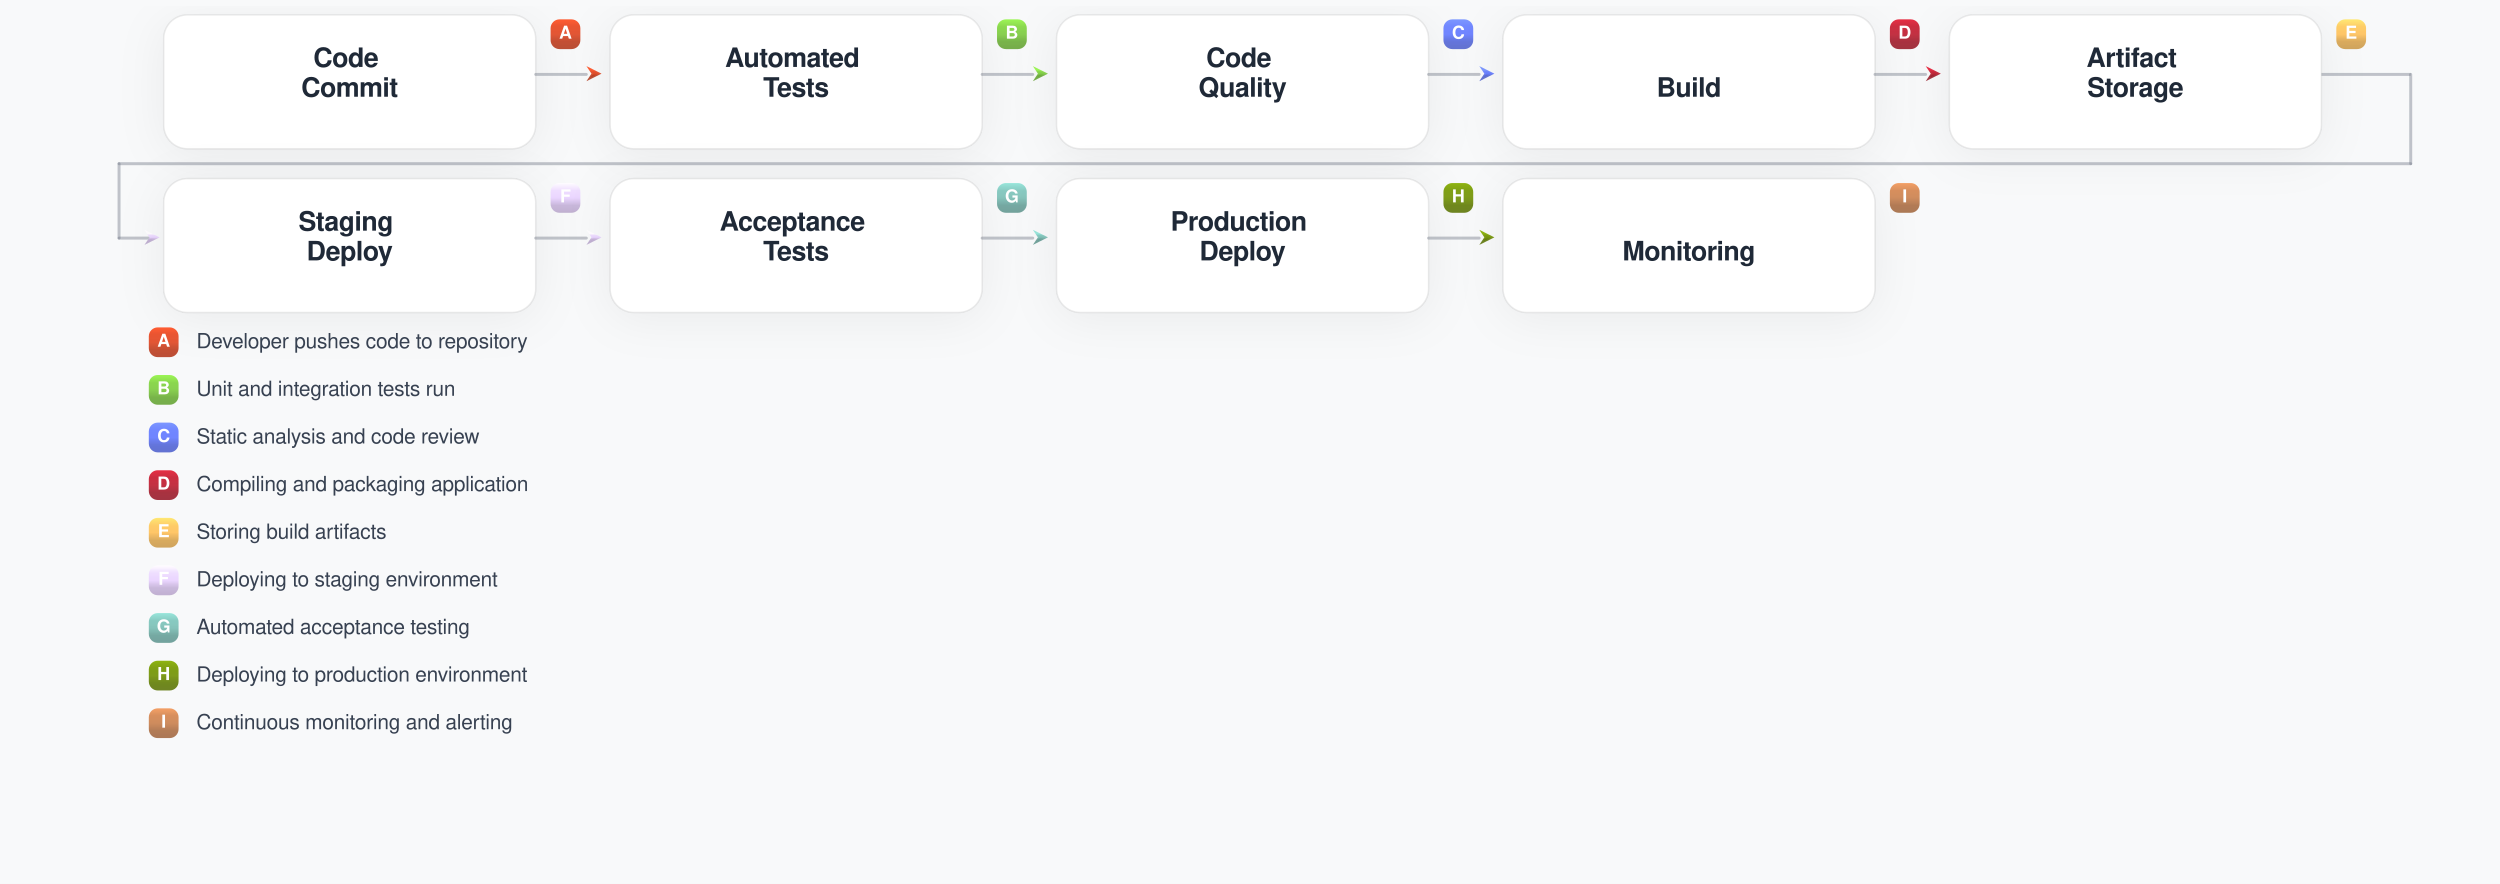
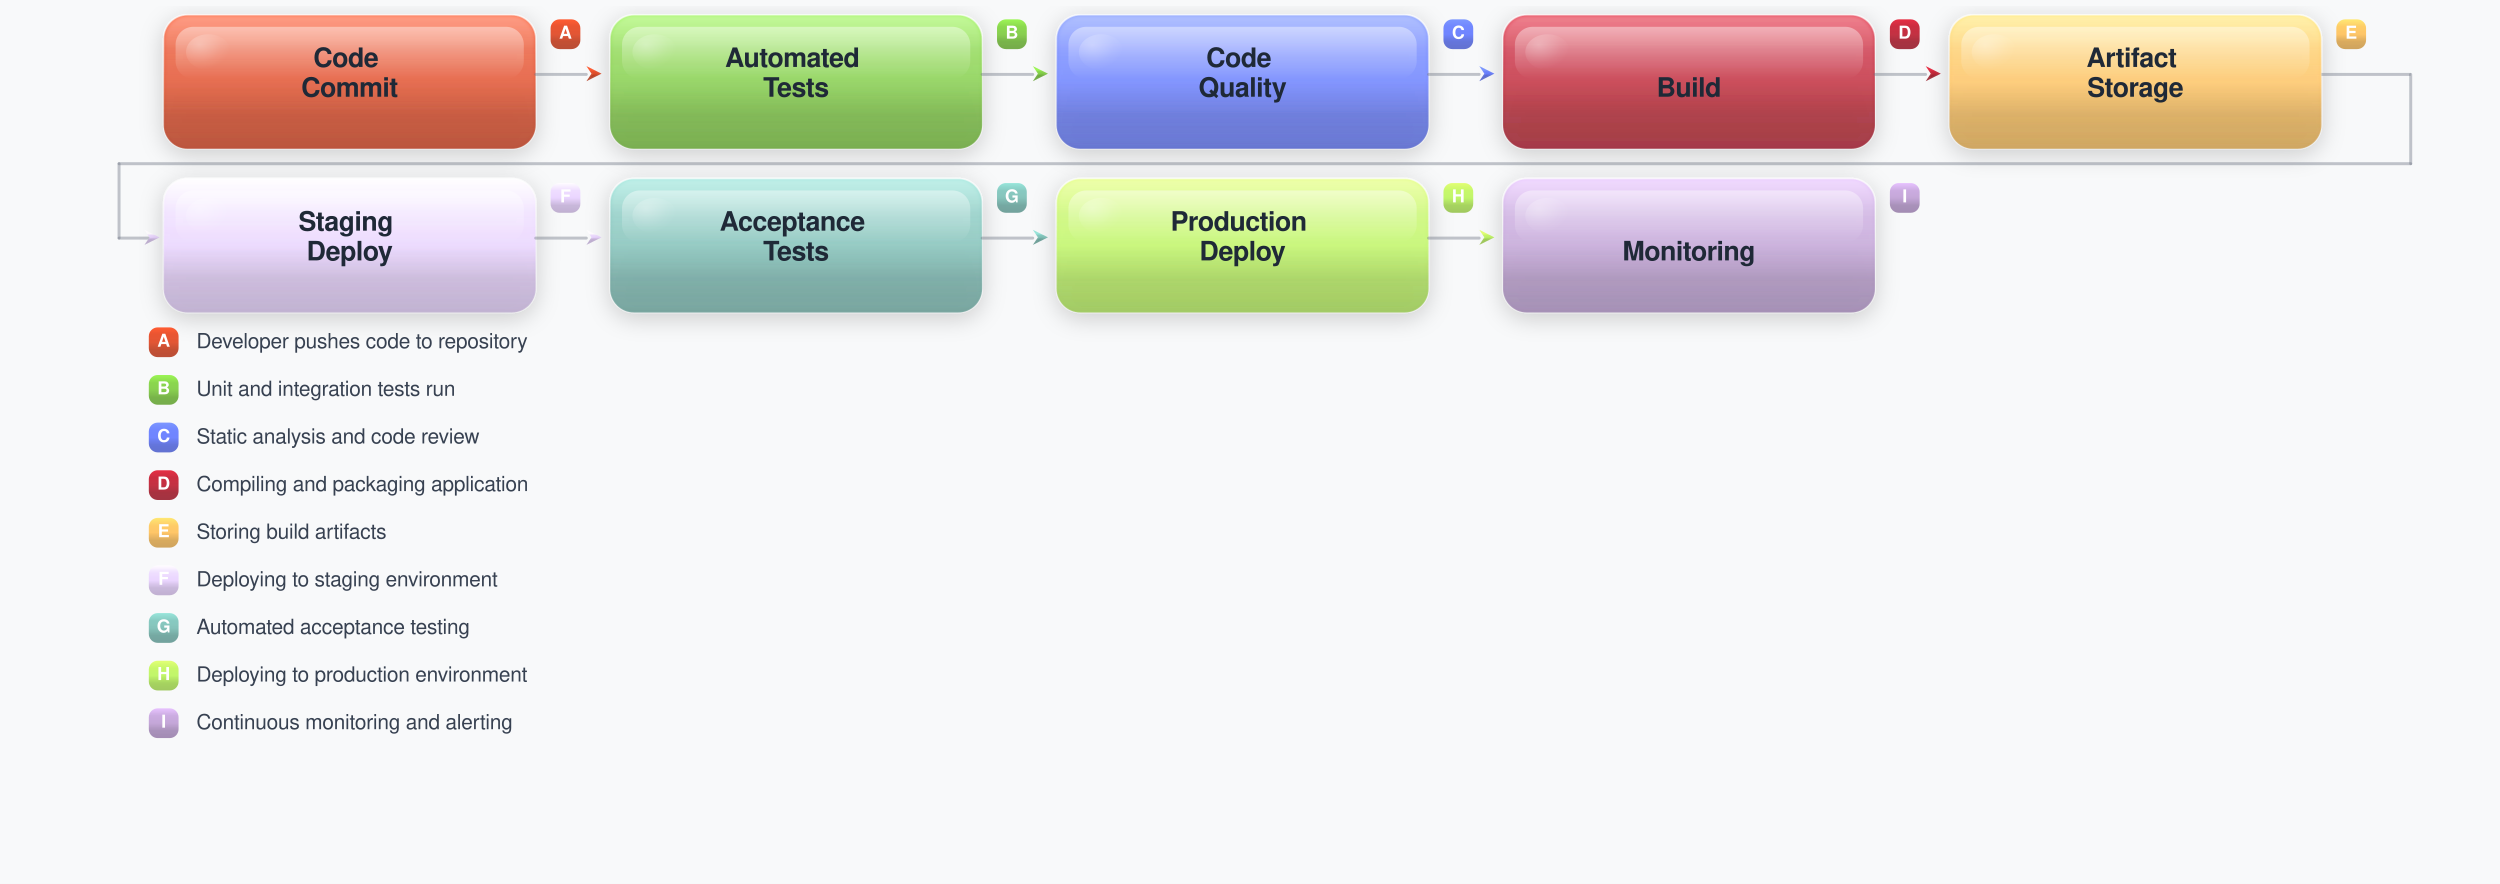
- <svg xmlns="http://www.w3.org/2000/svg" xmlns:xlink="http://www.w3.org/1999/xlink" width="945" height="334.125" viewBox="0 0 1680.0 594.0" id="diag_23f389e9-137e-4849-ab52-f2f298328302" preserveAspectRatio="xMidYMid meet" version="1.1">
+ <svg xmlns="http://www.w3.org/2000/svg" xmlns:xlink="http://www.w3.org/1999/xlink" width="945" height="334.125" viewBox="0 0 1680.0 594.0" id="diag_9b0e3f00-e20e-4a81-9ced-c5cf14905bc2" preserveAspectRatio="xMidYMid meet">
  <defs>
    <linearGradient id="grad0" x1="0%" y1="0%" x2="0%" y2="100%">
      <stop offset="0%" style="stop-color:#ff5c32" stop-opacity="1.0" />
      <stop offset="25%" style="stop-color:#e8502c" stop-opacity="0.975" />
      <stop offset="50%" style="stop-color:#E14D2A" stop-opacity="0.95" />
      <stop offset="75%" style="stop-color:#bf4123" stop-opacity="0.925" />
      <stop offset="100%" style="stop-color:#b43d21" stop-opacity="0.9" />
    </linearGradient>
    <linearGradient id="grad1" x1="0%" y1="0%" x2="0%" y2="100%">
      <stop offset="0%" style="stop-color:#9cf655" stop-opacity="1.0" />
      <stop offset="25%" style="stop-color:#88d74a" stop-opacity="0.975" />
      <stop offset="50%" style="stop-color:#82CD47" stop-opacity="0.95" />
      <stop offset="75%" style="stop-color:#6eae3b" stop-opacity="0.925" />
      <stop offset="100%" style="stop-color:#68a438" stop-opacity="0.9" />
    </linearGradient>
    <linearGradient id="grad2" x1="0%" y1="0%" x2="0%" y2="100%">
      <stop offset="0%" style="stop-color:#7c97ff" stop-opacity="1.0" />
      <stop offset="25%" style="stop-color:#6d84ff" stop-opacity="0.975" />
      <stop offset="50%" style="stop-color:#687EFF" stop-opacity="0.95" />
      <stop offset="75%" style="stop-color:#586ad8" stop-opacity="0.925" />
      <stop offset="100%" style="stop-color:#5364cc" stop-opacity="0.9" />
    </linearGradient>
    <linearGradient id="grad3" x1="0%" y1="0%" x2="0%" y2="100%">
      <stop offset="0%" style="stop-color:#e62e44" stop-opacity="1.0" />
      <stop offset="25%" style="stop-color:#c9283b" stop-opacity="0.975" />
      <stop offset="50%" style="stop-color:#C02739" stop-opacity="0.95" />
      <stop offset="75%" style="stop-color:#a22130" stop-opacity="0.925" />
      <stop offset="100%" style="stop-color:#991f2d" stop-opacity="0.9" />
    </linearGradient>
    <linearGradient id="grad4" x1="0%" y1="0%" x2="0%" y2="100%">
      <stop offset="0%" style="stop-color:#ffe873" stop-opacity="1.0" />
      <stop offset="25%" style="stop-color:#fecb64" stop-opacity="0.975" />
      <stop offset="50%" style="stop-color:#FEC260" stop-opacity="0.95" />
      <stop offset="75%" style="stop-color:#d7a451" stop-opacity="0.925" />
      <stop offset="100%" style="stop-color:#cb9b4c" stop-opacity="0.9" />
    </linearGradient>
    <linearGradient id="grad5" x1="0%" y1="0%" x2="0%" y2="100%">
      <stop offset="0%" style="stop-color:#fffdff" stop-opacity="1.0" />
      <stop offset="25%" style="stop-color:#eeddff" stop-opacity="0.975" />
      <stop offset="50%" style="stop-color:#e9d3ff" stop-opacity="0.95" />
      <stop offset="75%" style="stop-color:#c5b2d8" stop-opacity="0.925" />
      <stop offset="100%" style="stop-color:#baa8cc" stop-opacity="0.9" />
    </linearGradient>
    <linearGradient id="grad6" x1="0%" y1="0%" x2="0%" y2="100%">
      <stop offset="0%" style="stop-color:#98e6db" stop-opacity="1.0" />
      <stop offset="25%" style="stop-color:#85c9c0" stop-opacity="0.975" />
      <stop offset="50%" style="stop-color:#7fc0b7" stop-opacity="0.95" />
      <stop offset="75%" style="stop-color:#6ba29b" stop-opacity="0.925" />
      <stop offset="100%" style="stop-color:#659992" stop-opacity="0.9" />
    </linearGradient>
    <linearGradient id="grad7" x1="0%" y1="0%" x2="0%" y2="100%">
-       <stop offset="0%" style="stop-color:#8eb410" stop-opacity="1.0" />
-       <stop offset="25%" style="stop-color:#7c9d0e" stop-opacity="0.975" />
-       <stop offset="50%" style="stop-color:#77960e" stop-opacity="0.95" />
-       <stop offset="75%" style="stop-color:#657f0b" stop-opacity="0.925" />
-       <stop offset="100%" style="stop-color:#5f780b" stop-opacity="0.9" />
+       <stop offset="0%" style="stop-color:#e2ff75" stop-opacity="1.0" />
+       <stop offset="25%" style="stop-color:#c6f766" stop-opacity="0.975" />
+       <stop offset="50%" style="stop-color:#bdf562" stop-opacity="0.95" />
+       <stop offset="75%" style="stop-color:#a0d053" stop-opacity="0.925" />
+       <stop offset="100%" style="stop-color:#97c44e" stop-opacity="0.9" />
    </linearGradient>
    <linearGradient id="grad8" x1="0%" y1="0%" x2="0%" y2="100%">
-       <stop offset="0%" style="stop-color:#f4a066" stop-opacity="1.0" />
-       <stop offset="25%" style="stop-color:#d68c59" stop-opacity="0.975" />
-       <stop offset="50%" style="stop-color:#cc8655" stop-opacity="0.95" />
-       <stop offset="75%" style="stop-color:#ad7148" stop-opacity="0.925" />
-       <stop offset="100%" style="stop-color:#a36b44" stop-opacity="0.9" />
+       <stop offset="0%" style="stop-color:#e7c2ff" stop-opacity="1.0" />
+       <stop offset="25%" style="stop-color:#caaae0" stop-opacity="0.975" />
+       <stop offset="50%" style="stop-color:#c1a2d6" stop-opacity="0.95" />
+       <stop offset="75%" style="stop-color:#a389b5" stop-opacity="0.925" />
+       <stop offset="100%" style="stop-color:#9a81ab" stop-opacity="0.9" />
+     </linearGradient>
+     <linearGradient id="glassOverlay" x1="0%" y1="0%" x2="0%" y2="100%">
+       <stop offset="0%" style="stop-color:rgba(255,255,255,0.4);stop-opacity:1" />
+       <stop offset="30%" style="stop-color:rgba(255,255,255,0.2);stop-opacity:1" />
+       <stop offset="70%" style="stop-color:rgba(255,255,255,0.1);stop-opacity:1" />
+       <stop offset="100%" style="stop-color:rgba(255,255,255,0.05);stop-opacity:1" />
+     </linearGradient>
+     <linearGradient id="glassHighlight" x1="0%" y1="0%" x2="0%" y2="100%">
+       <stop offset="0%" style="stop-color:rgba(255,255,255,0.7);stop-opacity:1" />
+       <stop offset="60%" style="stop-color:rgba(255,255,255,0.3);stop-opacity:1" />
+       <stop offset="100%" style="stop-color:rgba(255,255,255,0);stop-opacity:1" />
+     </linearGradient>
+     <radialGradient id="glassRadial" cx="30%" cy="30%" r="70%">
+       <stop offset="0%" style="stop-color:rgba(255,255,255,0.5);stop-opacity:1" />
+       <stop offset="70%" style="stop-color:rgba(255,255,255,0.1);stop-opacity:1" />
+       <stop offset="100%" style="stop-color:rgba(255,255,255,0);stop-opacity:1" />
+     </radialGradient>
+     <filter id="glassDropShadow" x="-30%" y="-30%" width="160%" height="160%">
+       <feDropShadow dx="0" dy="4" stdDeviation="8" flood-color="rgba(0,0,0,0.2)" />
+     </filter>
+     <filter id="glassBlur" x="-10%" y="-10%" width="120%" height="120%">
+       <feGaussianBlur in="SourceGraphic" stdDeviation="1.5" />
+     </filter>
+     <linearGradient id="glassBorder" x1="0%" y1="0%" x2="0%" y2="100%">
+       <stop offset="0%" style="stop-color:rgba(255,255,255,0.6);stop-opacity:1" />
+       <stop offset="50%" style="stop-color:rgba(255,255,255,0.2);stop-opacity:1" />
+       <stop offset="100%" style="stop-color:rgba(255,255,255,0.1);stop-opacity:1" />
    </linearGradient>
    <filter id="cardShadow" x="-50%" y="-50%" width="200%" height="200%">
      <feDropShadow dx="0" dy="2" stdDeviation="8" flood-color="rgba(0,0,0,0.1)" />
      <feDropShadow dx="0" dy="4" stdDeviation="16" flood-color="rgba(0,0,0,0.06)" />
    </filter>
-     <style>#diag_23f389e9-137e-4849-ab52-f2f298328302 .shadowed {
-             filter: url(#cardShadow);
-         }</style>
+     <style>#diag_9b0e3f00-e20e-4a81-9ced-c5cf14905bc2 .shadowed { filter: url(#glassDropShadow); } #diag_9b0e3f00-e20e-4a81-9ced-c5cf14905bc2 .glass-card { transition: filter 0.2s ease; transform-origin: center; } #diag_9b0e3f00-e20e-4a81-9ced-c5cf14905bc2 .glass-card:hover { filter: brightness(1.1); cursor: pointer; } #diag_9b0e3f00-e20e-4a81-9ced-c5cf14905bc2 .glass-overlay { pointer-events: none; } #diag_9b0e3f00-e20e-4a81-9ced-c5cf14905bc2 .glass-highlight { pointer-events: none; opacity: 0.6; transition: opacity 0.2s ease; } #diag_9b0e3f00-e20e-4a81-9ced-c5cf14905bc2 .glass-card:hover .glass-highlight { opacity: 0.9; } #diag_9b0e3f00-e20e-4a81-9ced-c5cf14905bc2 .glass-border { stroke-width: 1; transition: stroke-width 0.2s ease; } #diag_9b0e3f00-e20e-4a81-9ced-c5cf14905bc2 .glass-card:hover .glass-border { stroke-width: 2; }</style>
    <polygon id="ppoint" points="0,5 1.667,2.5 0,0 5,2.5" stroke-width="2" />
    <rect id="bbox" class="shadowed" width="250" height="90" ry="16" rx="16" />
    <path id="hconnector" d="M260,50.0 h34" stroke-width="2" stroke-linecap="round" stroke-linejoin="round" />
    <path id="vconnector" d="M135,100 v34" stroke-width="2" stroke-linecap="round" stroke-linejoin="round" />
  </defs>
  <rect width="100%" height="100%" fill="#F8F9FA" />
  <g transform="translate(100,0)">
-     <g transform="translate(0,0)">
-       <use xlink:href="#bbox" x="10" y="10" fill="white" stroke="rgba(0,0,0,0.08)" stroke-width="1" />
+     <g transform="translate(0,0)" class="glass-card">
+       <rect x="10" y="10" width="250" height="90" ry="16" rx="16" fill="url(#grad0)" filter="url(#glassDropShadow)" stroke="url(#glassBorder)" stroke-width="1" class="glass-border" />
+       <rect x="10" y="10" width="250" height="90" ry="16" rx="16" fill="url(#glassOverlay)" filter="url(#glassBlur)" class="glass-overlay" />
+       <rect x="18" y="18" width="234" height="35" rx="12" ry="12" fill="url(#glassHighlight)" class="glass-highlight" />
+       <ellipse cx="40" cy="35" rx="15" ry="12" fill="url(#glassRadial)" class="glass-highlight" opacity="0.7" />
      <text x="135" y="45" text-anchor="middle" fill="#1F2937" style="font-family: -apple-system, BlinkMacSystemFont, 'SF Pro Display', 'Helvetica Neue', Helvetica, Arial, sans-serif; font-size: 18px; font-weight: 600; letter-spacing: -0.02em;">
        <tspan x="135">Code</tspan>
        <tspan x="135" dy="20">Commit</tspan>
      </text>
      <use xlink:href="#hconnector" stroke="rgba(107,114,128,0.4)" fill="rgba(107,114,128,0.4)" />
      <g transform="translate(297,47)">
        <use xlink:href="#ppoint" fill="url(#grad0)" stroke="url(#grad0)" />
      </g>
      <rect x="270" y="13" height="20" width="20" fill="url(#grad0)" rx="6" ry="6" />
-       <text x="280" y="26" fill="white" text-anchor="middle" style="font-family: -apple-system, BlinkMacSystemFont, 'SF Pro Display', 'Helvetica Neue', Helvetica, Arial, sans-serif; font-size: 12px; font-weight: 700; letter-spacing: 0.02em;">
-                 A
-             </text>
-     </g>
-     <g transform="translate(300,0)">
-       <use xlink:href="#bbox" x="10" y="10" fill="white" stroke="rgba(0,0,0,0.08)" stroke-width="1" />
+       <text x="280" y="26" fill="white" text-anchor="middle" style="font-family: -apple-system, BlinkMacSystemFont, 'SF Pro Display', 'Helvetica Neue', Helvetica, Arial, sans-serif; font-size: 12px; font-weight: 700; letter-spacing: 0.02em;">A</text>
+     </g>
+     <g transform="translate(300,0)" class="glass-card">
+       <rect x="10" y="10" width="250" height="90" ry="16" rx="16" fill="url(#grad1)" filter="url(#glassDropShadow)" stroke="url(#glassBorder)" stroke-width="1" class="glass-border" />
+       <rect x="10" y="10" width="250" height="90" ry="16" rx="16" fill="url(#glassOverlay)" filter="url(#glassBlur)" class="glass-overlay" />
+       <rect x="18" y="18" width="234" height="35" rx="12" ry="12" fill="url(#glassHighlight)" class="glass-highlight" />
+       <ellipse cx="40" cy="35" rx="15" ry="12" fill="url(#glassRadial)" class="glass-highlight" opacity="0.7" />
      <text x="135" y="45" text-anchor="middle" fill="#1F2937" style="font-family: -apple-system, BlinkMacSystemFont, 'SF Pro Display', 'Helvetica Neue', Helvetica, Arial, sans-serif; font-size: 18px; font-weight: 600; letter-spacing: -0.02em;">
        <tspan x="135">Automated</tspan>
        <tspan x="135" dy="20">Tests</tspan>
      </text>
      <use xlink:href="#hconnector" stroke="rgba(107,114,128,0.4)" fill="rgba(107,114,128,0.4)" />
      <g transform="translate(297,47)">
        <use xlink:href="#ppoint" fill="url(#grad1)" stroke="url(#grad1)" />
      </g>
      <rect x="270" y="13" height="20" width="20" fill="url(#grad1)" rx="6" ry="6" />
-       <text x="280" y="26" fill="white" text-anchor="middle" style="font-family: -apple-system, BlinkMacSystemFont, 'SF Pro Display', 'Helvetica Neue', Helvetica, Arial, sans-serif; font-size: 12px; font-weight: 700; letter-spacing: 0.02em;">
-                 B
-             </text>
-     </g>
-     <g transform="translate(600,0)">
-       <use xlink:href="#bbox" x="10" y="10" fill="white" stroke="rgba(0,0,0,0.08)" stroke-width="1" />
+       <text x="280" y="26" fill="white" text-anchor="middle" style="font-family: -apple-system, BlinkMacSystemFont, 'SF Pro Display', 'Helvetica Neue', Helvetica, Arial, sans-serif; font-size: 12px; font-weight: 700; letter-spacing: 0.02em;">B</text>
+     </g>
+     <g transform="translate(600,0)" class="glass-card">
+       <rect x="10" y="10" width="250" height="90" ry="16" rx="16" fill="url(#grad2)" filter="url(#glassDropShadow)" stroke="url(#glassBorder)" stroke-width="1" class="glass-border" />
+       <rect x="10" y="10" width="250" height="90" ry="16" rx="16" fill="url(#glassOverlay)" filter="url(#glassBlur)" class="glass-overlay" />
+       <rect x="18" y="18" width="234" height="35" rx="12" ry="12" fill="url(#glassHighlight)" class="glass-highlight" />
+       <ellipse cx="40" cy="35" rx="15" ry="12" fill="url(#glassRadial)" class="glass-highlight" opacity="0.7" />
      <text x="135" y="45" text-anchor="middle" fill="#1F2937" style="font-family: -apple-system, BlinkMacSystemFont, 'SF Pro Display', 'Helvetica Neue', Helvetica, Arial, sans-serif; font-size: 18px; font-weight: 600; letter-spacing: -0.02em;">
        <tspan x="135">Code</tspan>
        <tspan x="135" dy="20">Quality</tspan>
      </text>
      <use xlink:href="#hconnector" stroke="rgba(107,114,128,0.4)" fill="rgba(107,114,128,0.4)" />
      <g transform="translate(297,47)">
        <use xlink:href="#ppoint" fill="url(#grad2)" stroke="url(#grad2)" />
      </g>
      <rect x="270" y="13" height="20" width="20" fill="url(#grad2)" rx="6" ry="6" />
-       <text x="280" y="26" fill="white" text-anchor="middle" style="font-family: -apple-system, BlinkMacSystemFont, 'SF Pro Display', 'Helvetica Neue', Helvetica, Arial, sans-serif; font-size: 12px; font-weight: 700; letter-spacing: 0.02em;">
-                 C
-             </text>
-     </g>
-     <g transform="translate(900,0)">
-       <use xlink:href="#bbox" x="10" y="10" fill="white" stroke="rgba(0,0,0,0.08)" stroke-width="1" />
+       <text x="280" y="26" fill="white" text-anchor="middle" style="font-family: -apple-system, BlinkMacSystemFont, 'SF Pro Display', 'Helvetica Neue', Helvetica, Arial, sans-serif; font-size: 12px; font-weight: 700; letter-spacing: 0.02em;">C</text>
+     </g>
+     <g transform="translate(900,0)" class="glass-card">
+       <rect x="10" y="10" width="250" height="90" ry="16" rx="16" fill="url(#grad3)" filter="url(#glassDropShadow)" stroke="url(#glassBorder)" stroke-width="1" class="glass-border" />
+       <rect x="10" y="10" width="250" height="90" ry="16" rx="16" fill="url(#glassOverlay)" filter="url(#glassBlur)" class="glass-overlay" />
+       <rect x="18" y="18" width="234" height="35" rx="12" ry="12" fill="url(#glassHighlight)" class="glass-highlight" />
+       <ellipse cx="40" cy="35" rx="15" ry="12" fill="url(#glassRadial)" class="glass-highlight" opacity="0.7" />
      <text x="135" y="65" text-anchor="middle" fill="#1F2937" style="font-family: -apple-system, BlinkMacSystemFont, 'SF Pro Display', 'Helvetica Neue', Helvetica, Arial, sans-serif; font-size: 18px; font-weight: 600; letter-spacing: -0.02em;">
        <tspan x="135">Build</tspan>
      </text>
      <use xlink:href="#hconnector" stroke="rgba(107,114,128,0.4)" fill="rgba(107,114,128,0.4)" />
      <g transform="translate(297,47)">
        <use xlink:href="#ppoint" fill="url(#grad3)" stroke="url(#grad3)" />
      </g>
      <rect x="270" y="13" height="20" width="20" fill="url(#grad3)" rx="6" ry="6" />
-       <text x="280" y="26" fill="white" text-anchor="middle" style="font-family: -apple-system, BlinkMacSystemFont, 'SF Pro Display', 'Helvetica Neue', Helvetica, Arial, sans-serif; font-size: 12px; font-weight: 700; letter-spacing: 0.02em;">
-                 D
-             </text>
-     </g>
-     <g transform="translate(1200,0)">
-       <use xlink:href="#bbox" x="10" y="10" fill="white" stroke="rgba(0,0,0,0.08)" stroke-width="1" />
+       <text x="280" y="26" fill="white" text-anchor="middle" style="font-family: -apple-system, BlinkMacSystemFont, 'SF Pro Display', 'Helvetica Neue', Helvetica, Arial, sans-serif; font-size: 12px; font-weight: 700; letter-spacing: 0.02em;">D</text>
+     </g>
+     <g transform="translate(1200,0)" class="glass-card">
+       <rect x="10" y="10" width="250" height="90" ry="16" rx="16" fill="url(#grad4)" filter="url(#glassDropShadow)" stroke="url(#glassBorder)" stroke-width="1" class="glass-border" />
+       <rect x="10" y="10" width="250" height="90" ry="16" rx="16" fill="url(#glassOverlay)" filter="url(#glassBlur)" class="glass-overlay" />
+       <rect x="18" y="18" width="234" height="35" rx="12" ry="12" fill="url(#glassHighlight)" class="glass-highlight" />
+       <ellipse cx="40" cy="35" rx="15" ry="12" fill="url(#glassRadial)" class="glass-highlight" opacity="0.7" />
      <text x="135" y="45" text-anchor="middle" fill="#1F2937" style="font-family: -apple-system, BlinkMacSystemFont, 'SF Pro Display', 'Helvetica Neue', Helvetica, Arial, sans-serif; font-size: 18px; font-weight: 600; letter-spacing: -0.02em;">
        <tspan x="135">Artifact</tspan>
        <tspan x="135" dy="20">Storage</tspan>
      </text>
      <rect x="270" y="13" height="20" width="20" fill="url(#grad4)" rx="6" ry="6" />
-       <text x="280" y="26" fill="white" text-anchor="middle" style="font-family: -apple-system, BlinkMacSystemFont, 'SF Pro Display', 'Helvetica Neue', Helvetica, Arial, sans-serif; font-size: 12px; font-weight: 700; letter-spacing: 0.02em;">
-                 E
-             </text>
+       <text x="280" y="26" fill="white" text-anchor="middle" style="font-family: -apple-system, BlinkMacSystemFont, 'SF Pro Display', 'Helvetica Neue', Helvetica, Arial, sans-serif; font-size: 12px; font-weight: 700; letter-spacing: 0.02em;">E</text>
      <g transform="translate(260,50)">
        <path d="M0,0 L60,0" stroke-width="2" stroke="rgba(107,114,128,0.4)" />
        <line x1="60" x2="60" y1="0" y2="60" stroke-width="2" stroke="rgba(107,114,128,0.4)" stroke-linecap="round" stroke-linejoin="round" />
        <line x1="60" x2="-1480" y1="60" y2="60" stroke-width="2" stroke="rgba(107,114,128,0.4)" stroke-linecap="round" stroke-linejoin="round" />
        <line x1="-1480" x2="-1480" y1="110" y2="60" stroke-width="2" stroke="rgba(107,114,128,0.4)" stroke-linecap="round" stroke-linejoin="round" />
        <line x1="-1480" x2="-1460" y1="110" y2="110" stroke-width="2" stroke="rgba(107,114,128,0.4)" stroke-linecap="round" stroke-linejoin="round" />
        <g transform="translate(-1460,107)">
          <use xlink:href="#ppoint" fill="url(#grad5)" stroke="url(#grad5)" />
        </g>
      </g>
    </g>
-     <g transform="translate(0,110)">
-       <use xlink:href="#bbox" x="10" y="10" fill="white" stroke="rgba(0,0,0,0.08)" stroke-width="1" />
+     <g transform="translate(0,110)" class="glass-card">
+       <rect x="10" y="10" width="250" height="90" ry="16" rx="16" fill="url(#grad5)" filter="url(#glassDropShadow)" stroke="url(#glassBorder)" stroke-width="1" class="glass-border" />
+       <rect x="10" y="10" width="250" height="90" ry="16" rx="16" fill="url(#glassOverlay)" filter="url(#glassBlur)" class="glass-overlay" />
+       <rect x="18" y="18" width="234" height="35" rx="12" ry="12" fill="url(#glassHighlight)" class="glass-highlight" />
+       <ellipse cx="40" cy="35" rx="15" ry="12" fill="url(#glassRadial)" class="glass-highlight" opacity="0.7" />
      <text x="135" y="45" text-anchor="middle" fill="#1F2937" style="font-family: -apple-system, BlinkMacSystemFont, 'SF Pro Display', 'Helvetica Neue', Helvetica, Arial, sans-serif; font-size: 18px; font-weight: 600; letter-spacing: -0.02em;">
        <tspan x="135">Staging</tspan>
        <tspan x="135" dy="20">Deploy</tspan>
      </text>
      <use xlink:href="#hconnector" stroke="rgba(107,114,128,0.4)" fill="rgba(107,114,128,0.4)" />
      <g transform="translate(297,47)">
        <use xlink:href="#ppoint" fill="url(#grad5)" stroke="url(#grad5)" />
      </g>
      <rect x="270" y="13" height="20" width="20" fill="url(#grad5)" rx="6" ry="6" />
-       <text x="280" y="26" fill="white" text-anchor="middle" style="font-family: -apple-system, BlinkMacSystemFont, 'SF Pro Display', 'Helvetica Neue', Helvetica, Arial, sans-serif; font-size: 12px; font-weight: 700; letter-spacing: 0.02em;">
-                 F
-             </text>
-     </g>
-     <g transform="translate(300,110)">
-       <use xlink:href="#bbox" x="10" y="10" fill="white" stroke="rgba(0,0,0,0.08)" stroke-width="1" />
+       <text x="280" y="26" fill="white" text-anchor="middle" style="font-family: -apple-system, BlinkMacSystemFont, 'SF Pro Display', 'Helvetica Neue', Helvetica, Arial, sans-serif; font-size: 12px; font-weight: 700; letter-spacing: 0.02em;">F</text>
+     </g>
+     <g transform="translate(300,110)" class="glass-card">
+       <rect x="10" y="10" width="250" height="90" ry="16" rx="16" fill="url(#grad6)" filter="url(#glassDropShadow)" stroke="url(#glassBorder)" stroke-width="1" class="glass-border" />
+       <rect x="10" y="10" width="250" height="90" ry="16" rx="16" fill="url(#glassOverlay)" filter="url(#glassBlur)" class="glass-overlay" />
+       <rect x="18" y="18" width="234" height="35" rx="12" ry="12" fill="url(#glassHighlight)" class="glass-highlight" />
+       <ellipse cx="40" cy="35" rx="15" ry="12" fill="url(#glassRadial)" class="glass-highlight" opacity="0.7" />
      <text x="135" y="45" text-anchor="middle" fill="#1F2937" style="font-family: -apple-system, BlinkMacSystemFont, 'SF Pro Display', 'Helvetica Neue', Helvetica, Arial, sans-serif; font-size: 18px; font-weight: 600; letter-spacing: -0.02em;">
        <tspan x="135">Acceptance</tspan>
        <tspan x="135" dy="20">Tests</tspan>
      </text>
      <use xlink:href="#hconnector" stroke="rgba(107,114,128,0.4)" fill="rgba(107,114,128,0.4)" />
      <g transform="translate(297,47)">
        <use xlink:href="#ppoint" fill="url(#grad6)" stroke="url(#grad6)" />
      </g>
      <rect x="270" y="13" height="20" width="20" fill="url(#grad6)" rx="6" ry="6" />
-       <text x="280" y="26" fill="white" text-anchor="middle" style="font-family: -apple-system, BlinkMacSystemFont, 'SF Pro Display', 'Helvetica Neue', Helvetica, Arial, sans-serif; font-size: 12px; font-weight: 700; letter-spacing: 0.02em;">
-                 G
-             </text>
-     </g>
-     <g transform="translate(600,110)">
-       <use xlink:href="#bbox" x="10" y="10" fill="white" stroke="rgba(0,0,0,0.08)" stroke-width="1" />
+       <text x="280" y="26" fill="white" text-anchor="middle" style="font-family: -apple-system, BlinkMacSystemFont, 'SF Pro Display', 'Helvetica Neue', Helvetica, Arial, sans-serif; font-size: 12px; font-weight: 700; letter-spacing: 0.02em;">G</text>
+     </g>
+     <g transform="translate(600,110)" class="glass-card">
+       <rect x="10" y="10" width="250" height="90" ry="16" rx="16" fill="url(#grad7)" filter="url(#glassDropShadow)" stroke="url(#glassBorder)" stroke-width="1" class="glass-border" />
+       <rect x="10" y="10" width="250" height="90" ry="16" rx="16" fill="url(#glassOverlay)" filter="url(#glassBlur)" class="glass-overlay" />
+       <rect x="18" y="18" width="234" height="35" rx="12" ry="12" fill="url(#glassHighlight)" class="glass-highlight" />
+       <ellipse cx="40" cy="35" rx="15" ry="12" fill="url(#glassRadial)" class="glass-highlight" opacity="0.7" />
      <text x="135" y="45" text-anchor="middle" fill="#1F2937" style="font-family: -apple-system, BlinkMacSystemFont, 'SF Pro Display', 'Helvetica Neue', Helvetica, Arial, sans-serif; font-size: 18px; font-weight: 600; letter-spacing: -0.02em;">
        <tspan x="135">Production</tspan>
        <tspan x="135" dy="20">Deploy</tspan>
      </text>
      <use xlink:href="#hconnector" stroke="rgba(107,114,128,0.4)" fill="rgba(107,114,128,0.4)" />
      <g transform="translate(297,47)">
        <use xlink:href="#ppoint" fill="url(#grad7)" stroke="url(#grad7)" />
      </g>
      <rect x="270" y="13" height="20" width="20" fill="url(#grad7)" rx="6" ry="6" />
-       <text x="280" y="26" fill="white" text-anchor="middle" style="font-family: -apple-system, BlinkMacSystemFont, 'SF Pro Display', 'Helvetica Neue', Helvetica, Arial, sans-serif; font-size: 12px; font-weight: 700; letter-spacing: 0.02em;">
-                 H
-             </text>
-     </g>
-     <g transform="translate(900,110)">
-       <use xlink:href="#bbox" x="10" y="10" fill="white" stroke="rgba(0,0,0,0.08)" stroke-width="1" />
+       <text x="280" y="26" fill="white" text-anchor="middle" style="font-family: -apple-system, BlinkMacSystemFont, 'SF Pro Display', 'Helvetica Neue', Helvetica, Arial, sans-serif; font-size: 12px; font-weight: 700; letter-spacing: 0.02em;">H</text>
+     </g>
+     <g transform="translate(900,110)" class="glass-card">
+       <rect x="10" y="10" width="250" height="90" ry="16" rx="16" fill="url(#grad8)" filter="url(#glassDropShadow)" stroke="url(#glassBorder)" stroke-width="1" class="glass-border" />
+       <rect x="10" y="10" width="250" height="90" ry="16" rx="16" fill="url(#glassOverlay)" filter="url(#glassBlur)" class="glass-overlay" />
+       <rect x="18" y="18" width="234" height="35" rx="12" ry="12" fill="url(#glassHighlight)" class="glass-highlight" />
+       <ellipse cx="40" cy="35" rx="15" ry="12" fill="url(#glassRadial)" class="glass-highlight" opacity="0.7" />
      <text x="135" y="65" text-anchor="middle" fill="#1F2937" style="font-family: -apple-system, BlinkMacSystemFont, 'SF Pro Display', 'Helvetica Neue', Helvetica, Arial, sans-serif; font-size: 18px; font-weight: 600; letter-spacing: -0.02em;">
        <tspan x="135">Monitoring</tspan>
      </text>
      <rect x="270" y="13" height="20" width="20" fill="url(#grad8)" rx="6" ry="6" />
-       <text x="280" y="26" fill="white" text-anchor="middle" style="font-family: -apple-system, BlinkMacSystemFont, 'SF Pro Display', 'Helvetica Neue', Helvetica, Arial, sans-serif; font-size: 12px; font-weight: 700; letter-spacing: 0.02em;">
-                 I
-             </text>
+       <text x="280" y="26" fill="white" text-anchor="middle" style="font-family: -apple-system, BlinkMacSystemFont, 'SF Pro Display', 'Helvetica Neue', Helvetica, Arial, sans-serif; font-size: 12px; font-weight: 700; letter-spacing: 0.02em;">I</text>
    </g>
  </g>
  <g transform="translate(100,220.0)">
    <g transform="translate(0,0)">
      <rect x="0" y="0" height="20" width="20" fill="url(#grad0)" rx="6" ry="6" />
-       <text x="10" y="13" fill="white" text-anchor="middle" style="font-family: -apple-system, BlinkMacSystemFont, 'SF Pro Display', 'Helvetica Neue', Helvetica, Arial, sans-serif; font-size: 12px; font-weight: 700; letter-spacing: 0.02em;">
-                 A
-             </text>
-       <text x="32" y="14" fill="#374151" text-anchor="start" style="font-family: -apple-system, BlinkMacSystemFont, 'SF Pro Text', 'Helvetica Neue', Helvetica, Arial, sans-serif; font-size: 14px; font-weight: 400; letter-spacing: -0.01em;">
-                 Developer pushes code to repository
-             </text>
+       <text x="10" y="13" fill="white" text-anchor="middle" style="font-family: -apple-system, BlinkMacSystemFont, 'SF Pro Display', 'Helvetica Neue', Helvetica, Arial, sans-serif; font-size: 12px; font-weight: 700; letter-spacing: 0.02em;">A</text>
+       <text x="32" y="14" fill="#374151" text-anchor="start" style="font-family: -apple-system, BlinkMacSystemFont, 'SF Pro Text', 'Helvetica Neue', Helvetica, Arial, sans-serif; font-size: 14px; font-weight: 400; letter-spacing: -0.01em;">Developer pushes code to repository</text>
    </g>
    <g transform="translate(0,32)">
      <rect x="0" y="0" height="20" width="20" fill="url(#grad1)" rx="6" ry="6" />
-       <text x="10" y="13" fill="white" text-anchor="middle" style="font-family: -apple-system, BlinkMacSystemFont, 'SF Pro Display', 'Helvetica Neue', Helvetica, Arial, sans-serif; font-size: 12px; font-weight: 700; letter-spacing: 0.02em;">
-                 B
-             </text>
-       <text x="32" y="14" fill="#374151" text-anchor="start" style="font-family: -apple-system, BlinkMacSystemFont, 'SF Pro Text', 'Helvetica Neue', Helvetica, Arial, sans-serif; font-size: 14px; font-weight: 400; letter-spacing: -0.01em;">
-                 Unit and integration tests run
-             </text>
+       <text x="10" y="13" fill="white" text-anchor="middle" style="font-family: -apple-system, BlinkMacSystemFont, 'SF Pro Display', 'Helvetica Neue', Helvetica, Arial, sans-serif; font-size: 12px; font-weight: 700; letter-spacing: 0.02em;">B</text>
+       <text x="32" y="14" fill="#374151" text-anchor="start" style="font-family: -apple-system, BlinkMacSystemFont, 'SF Pro Text', 'Helvetica Neue', Helvetica, Arial, sans-serif; font-size: 14px; font-weight: 400; letter-spacing: -0.01em;">Unit and integration tests run</text>
    </g>
    <g transform="translate(0,64)">
      <rect x="0" y="0" height="20" width="20" fill="url(#grad2)" rx="6" ry="6" />
-       <text x="10" y="13" fill="white" text-anchor="middle" style="font-family: -apple-system, BlinkMacSystemFont, 'SF Pro Display', 'Helvetica Neue', Helvetica, Arial, sans-serif; font-size: 12px; font-weight: 700; letter-spacing: 0.02em;">
-                 C
-             </text>
-       <text x="32" y="14" fill="#374151" text-anchor="start" style="font-family: -apple-system, BlinkMacSystemFont, 'SF Pro Text', 'Helvetica Neue', Helvetica, Arial, sans-serif; font-size: 14px; font-weight: 400; letter-spacing: -0.01em;">
-                 Static analysis and code review
-             </text>
+       <text x="10" y="13" fill="white" text-anchor="middle" style="font-family: -apple-system, BlinkMacSystemFont, 'SF Pro Display', 'Helvetica Neue', Helvetica, Arial, sans-serif; font-size: 12px; font-weight: 700; letter-spacing: 0.02em;">C</text>
+       <text x="32" y="14" fill="#374151" text-anchor="start" style="font-family: -apple-system, BlinkMacSystemFont, 'SF Pro Text', 'Helvetica Neue', Helvetica, Arial, sans-serif; font-size: 14px; font-weight: 400; letter-spacing: -0.01em;">Static analysis and code review</text>
    </g>
    <g transform="translate(0,96)">
      <rect x="0" y="0" height="20" width="20" fill="url(#grad3)" rx="6" ry="6" />
-       <text x="10" y="13" fill="white" text-anchor="middle" style="font-family: -apple-system, BlinkMacSystemFont, 'SF Pro Display', 'Helvetica Neue', Helvetica, Arial, sans-serif; font-size: 12px; font-weight: 700; letter-spacing: 0.02em;">
-                 D
-             </text>
-       <text x="32" y="14" fill="#374151" text-anchor="start" style="font-family: -apple-system, BlinkMacSystemFont, 'SF Pro Text', 'Helvetica Neue', Helvetica, Arial, sans-serif; font-size: 14px; font-weight: 400; letter-spacing: -0.01em;">
-                 Compiling and packaging application
-             </text>
+       <text x="10" y="13" fill="white" text-anchor="middle" style="font-family: -apple-system, BlinkMacSystemFont, 'SF Pro Display', 'Helvetica Neue', Helvetica, Arial, sans-serif; font-size: 12px; font-weight: 700; letter-spacing: 0.02em;">D</text>
+       <text x="32" y="14" fill="#374151" text-anchor="start" style="font-family: -apple-system, BlinkMacSystemFont, 'SF Pro Text', 'Helvetica Neue', Helvetica, Arial, sans-serif; font-size: 14px; font-weight: 400; letter-spacing: -0.01em;">Compiling and packaging application</text>
    </g>
    <g transform="translate(0,128)">
      <rect x="0" y="0" height="20" width="20" fill="url(#grad4)" rx="6" ry="6" />
-       <text x="10" y="13" fill="white" text-anchor="middle" style="font-family: -apple-system, BlinkMacSystemFont, 'SF Pro Display', 'Helvetica Neue', Helvetica, Arial, sans-serif; font-size: 12px; font-weight: 700; letter-spacing: 0.02em;">
-                 E
-             </text>
-       <text x="32" y="14" fill="#374151" text-anchor="start" style="font-family: -apple-system, BlinkMacSystemFont, 'SF Pro Text', 'Helvetica Neue', Helvetica, Arial, sans-serif; font-size: 14px; font-weight: 400; letter-spacing: -0.01em;">
-                 Storing build artifacts
-             </text>
+       <text x="10" y="13" fill="white" text-anchor="middle" style="font-family: -apple-system, BlinkMacSystemFont, 'SF Pro Display', 'Helvetica Neue', Helvetica, Arial, sans-serif; font-size: 12px; font-weight: 700; letter-spacing: 0.02em;">E</text>
+       <text x="32" y="14" fill="#374151" text-anchor="start" style="font-family: -apple-system, BlinkMacSystemFont, 'SF Pro Text', 'Helvetica Neue', Helvetica, Arial, sans-serif; font-size: 14px; font-weight: 400; letter-spacing: -0.01em;">Storing build artifacts</text>
    </g>
    <g transform="translate(0,160)">
      <rect x="0" y="0" height="20" width="20" fill="url(#grad5)" rx="6" ry="6" />
-       <text x="10" y="13" fill="white" text-anchor="middle" style="font-family: -apple-system, BlinkMacSystemFont, 'SF Pro Display', 'Helvetica Neue', Helvetica, Arial, sans-serif; font-size: 12px; font-weight: 700; letter-spacing: 0.02em;">
-                 F
-             </text>
-       <text x="32" y="14" fill="#374151" text-anchor="start" style="font-family: -apple-system, BlinkMacSystemFont, 'SF Pro Text', 'Helvetica Neue', Helvetica, Arial, sans-serif; font-size: 14px; font-weight: 400; letter-spacing: -0.01em;">
-                 Deploying to staging environment
-             </text>
+       <text x="10" y="13" fill="white" text-anchor="middle" style="font-family: -apple-system, BlinkMacSystemFont, 'SF Pro Display', 'Helvetica Neue', Helvetica, Arial, sans-serif; font-size: 12px; font-weight: 700; letter-spacing: 0.02em;">F</text>
+       <text x="32" y="14" fill="#374151" text-anchor="start" style="font-family: -apple-system, BlinkMacSystemFont, 'SF Pro Text', 'Helvetica Neue', Helvetica, Arial, sans-serif; font-size: 14px; font-weight: 400; letter-spacing: -0.01em;">Deploying to staging environment</text>
    </g>
    <g transform="translate(0,192)">
      <rect x="0" y="0" height="20" width="20" fill="url(#grad6)" rx="6" ry="6" />
-       <text x="10" y="13" fill="white" text-anchor="middle" style="font-family: -apple-system, BlinkMacSystemFont, 'SF Pro Display', 'Helvetica Neue', Helvetica, Arial, sans-serif; font-size: 12px; font-weight: 700; letter-spacing: 0.02em;">
-                 G
-             </text>
-       <text x="32" y="14" fill="#374151" text-anchor="start" style="font-family: -apple-system, BlinkMacSystemFont, 'SF Pro Text', 'Helvetica Neue', Helvetica, Arial, sans-serif; font-size: 14px; font-weight: 400; letter-spacing: -0.01em;">
-                 Automated acceptance testing
-             </text>
+       <text x="10" y="13" fill="white" text-anchor="middle" style="font-family: -apple-system, BlinkMacSystemFont, 'SF Pro Display', 'Helvetica Neue', Helvetica, Arial, sans-serif; font-size: 12px; font-weight: 700; letter-spacing: 0.02em;">G</text>
+       <text x="32" y="14" fill="#374151" text-anchor="start" style="font-family: -apple-system, BlinkMacSystemFont, 'SF Pro Text', 'Helvetica Neue', Helvetica, Arial, sans-serif; font-size: 14px; font-weight: 400; letter-spacing: -0.01em;">Automated acceptance testing</text>
    </g>
    <g transform="translate(0,224)">
      <rect x="0" y="0" height="20" width="20" fill="url(#grad7)" rx="6" ry="6" />
-       <text x="10" y="13" fill="white" text-anchor="middle" style="font-family: -apple-system, BlinkMacSystemFont, 'SF Pro Display', 'Helvetica Neue', Helvetica, Arial, sans-serif; font-size: 12px; font-weight: 700; letter-spacing: 0.02em;">
-                 H
-             </text>
-       <text x="32" y="14" fill="#374151" text-anchor="start" style="font-family: -apple-system, BlinkMacSystemFont, 'SF Pro Text', 'Helvetica Neue', Helvetica, Arial, sans-serif; font-size: 14px; font-weight: 400; letter-spacing: -0.01em;">
-                 Deploying to production environment
-             </text>
+       <text x="10" y="13" fill="white" text-anchor="middle" style="font-family: -apple-system, BlinkMacSystemFont, 'SF Pro Display', 'Helvetica Neue', Helvetica, Arial, sans-serif; font-size: 12px; font-weight: 700; letter-spacing: 0.02em;">H</text>
+       <text x="32" y="14" fill="#374151" text-anchor="start" style="font-family: -apple-system, BlinkMacSystemFont, 'SF Pro Text', 'Helvetica Neue', Helvetica, Arial, sans-serif; font-size: 14px; font-weight: 400; letter-spacing: -0.01em;">Deploying to production environment</text>
    </g>
    <g transform="translate(0,256)">
      <rect x="0" y="0" height="20" width="20" fill="url(#grad8)" rx="6" ry="6" />
-       <text x="10" y="13" fill="white" text-anchor="middle" style="font-family: -apple-system, BlinkMacSystemFont, 'SF Pro Display', 'Helvetica Neue', Helvetica, Arial, sans-serif; font-size: 12px; font-weight: 700; letter-spacing: 0.02em;">
-                 I
-             </text>
-       <text x="32" y="14" fill="#374151" text-anchor="start" style="font-family: -apple-system, BlinkMacSystemFont, 'SF Pro Text', 'Helvetica Neue', Helvetica, Arial, sans-serif; font-size: 14px; font-weight: 400; letter-spacing: -0.01em;">
-                 Continuous monitoring and alerting
-             </text>
+       <text x="10" y="13" fill="white" text-anchor="middle" style="font-family: -apple-system, BlinkMacSystemFont, 'SF Pro Display', 'Helvetica Neue', Helvetica, Arial, sans-serif; font-size: 12px; font-weight: 700; letter-spacing: 0.02em;">I</text>
+       <text x="32" y="14" fill="#374151" text-anchor="start" style="font-family: -apple-system, BlinkMacSystemFont, 'SF Pro Text', 'Helvetica Neue', Helvetica, Arial, sans-serif; font-size: 14px; font-weight: 400; letter-spacing: -0.01em;">Continuous monitoring and alerting</text>
    </g>
  </g>
</svg>
